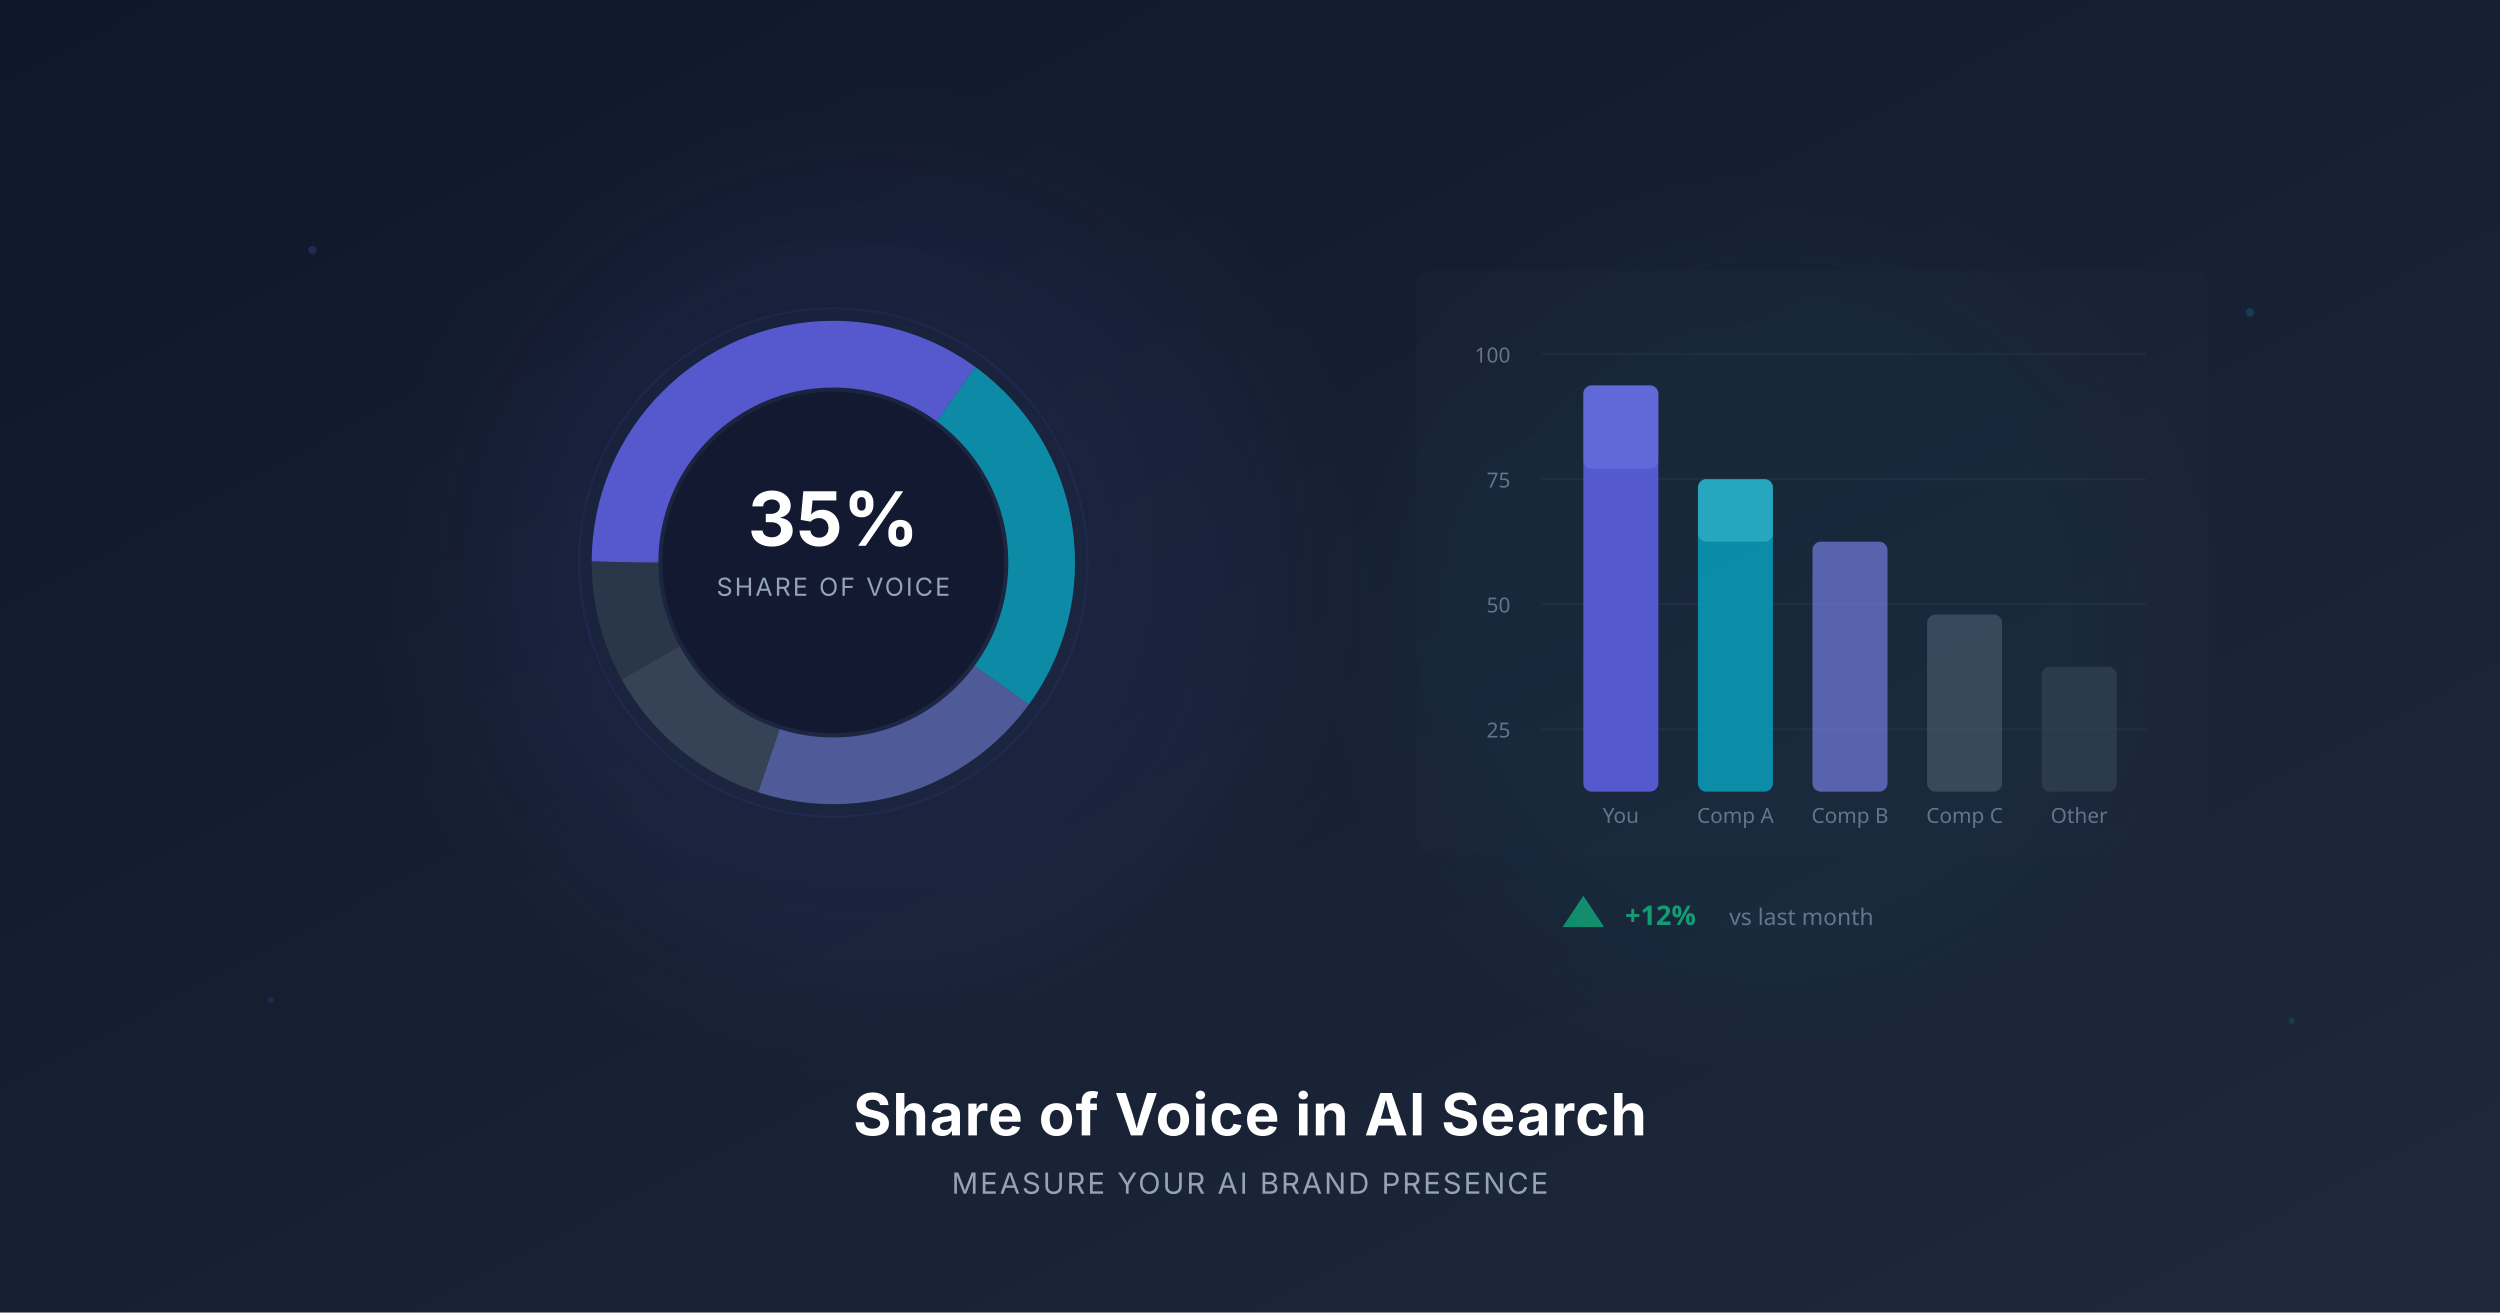
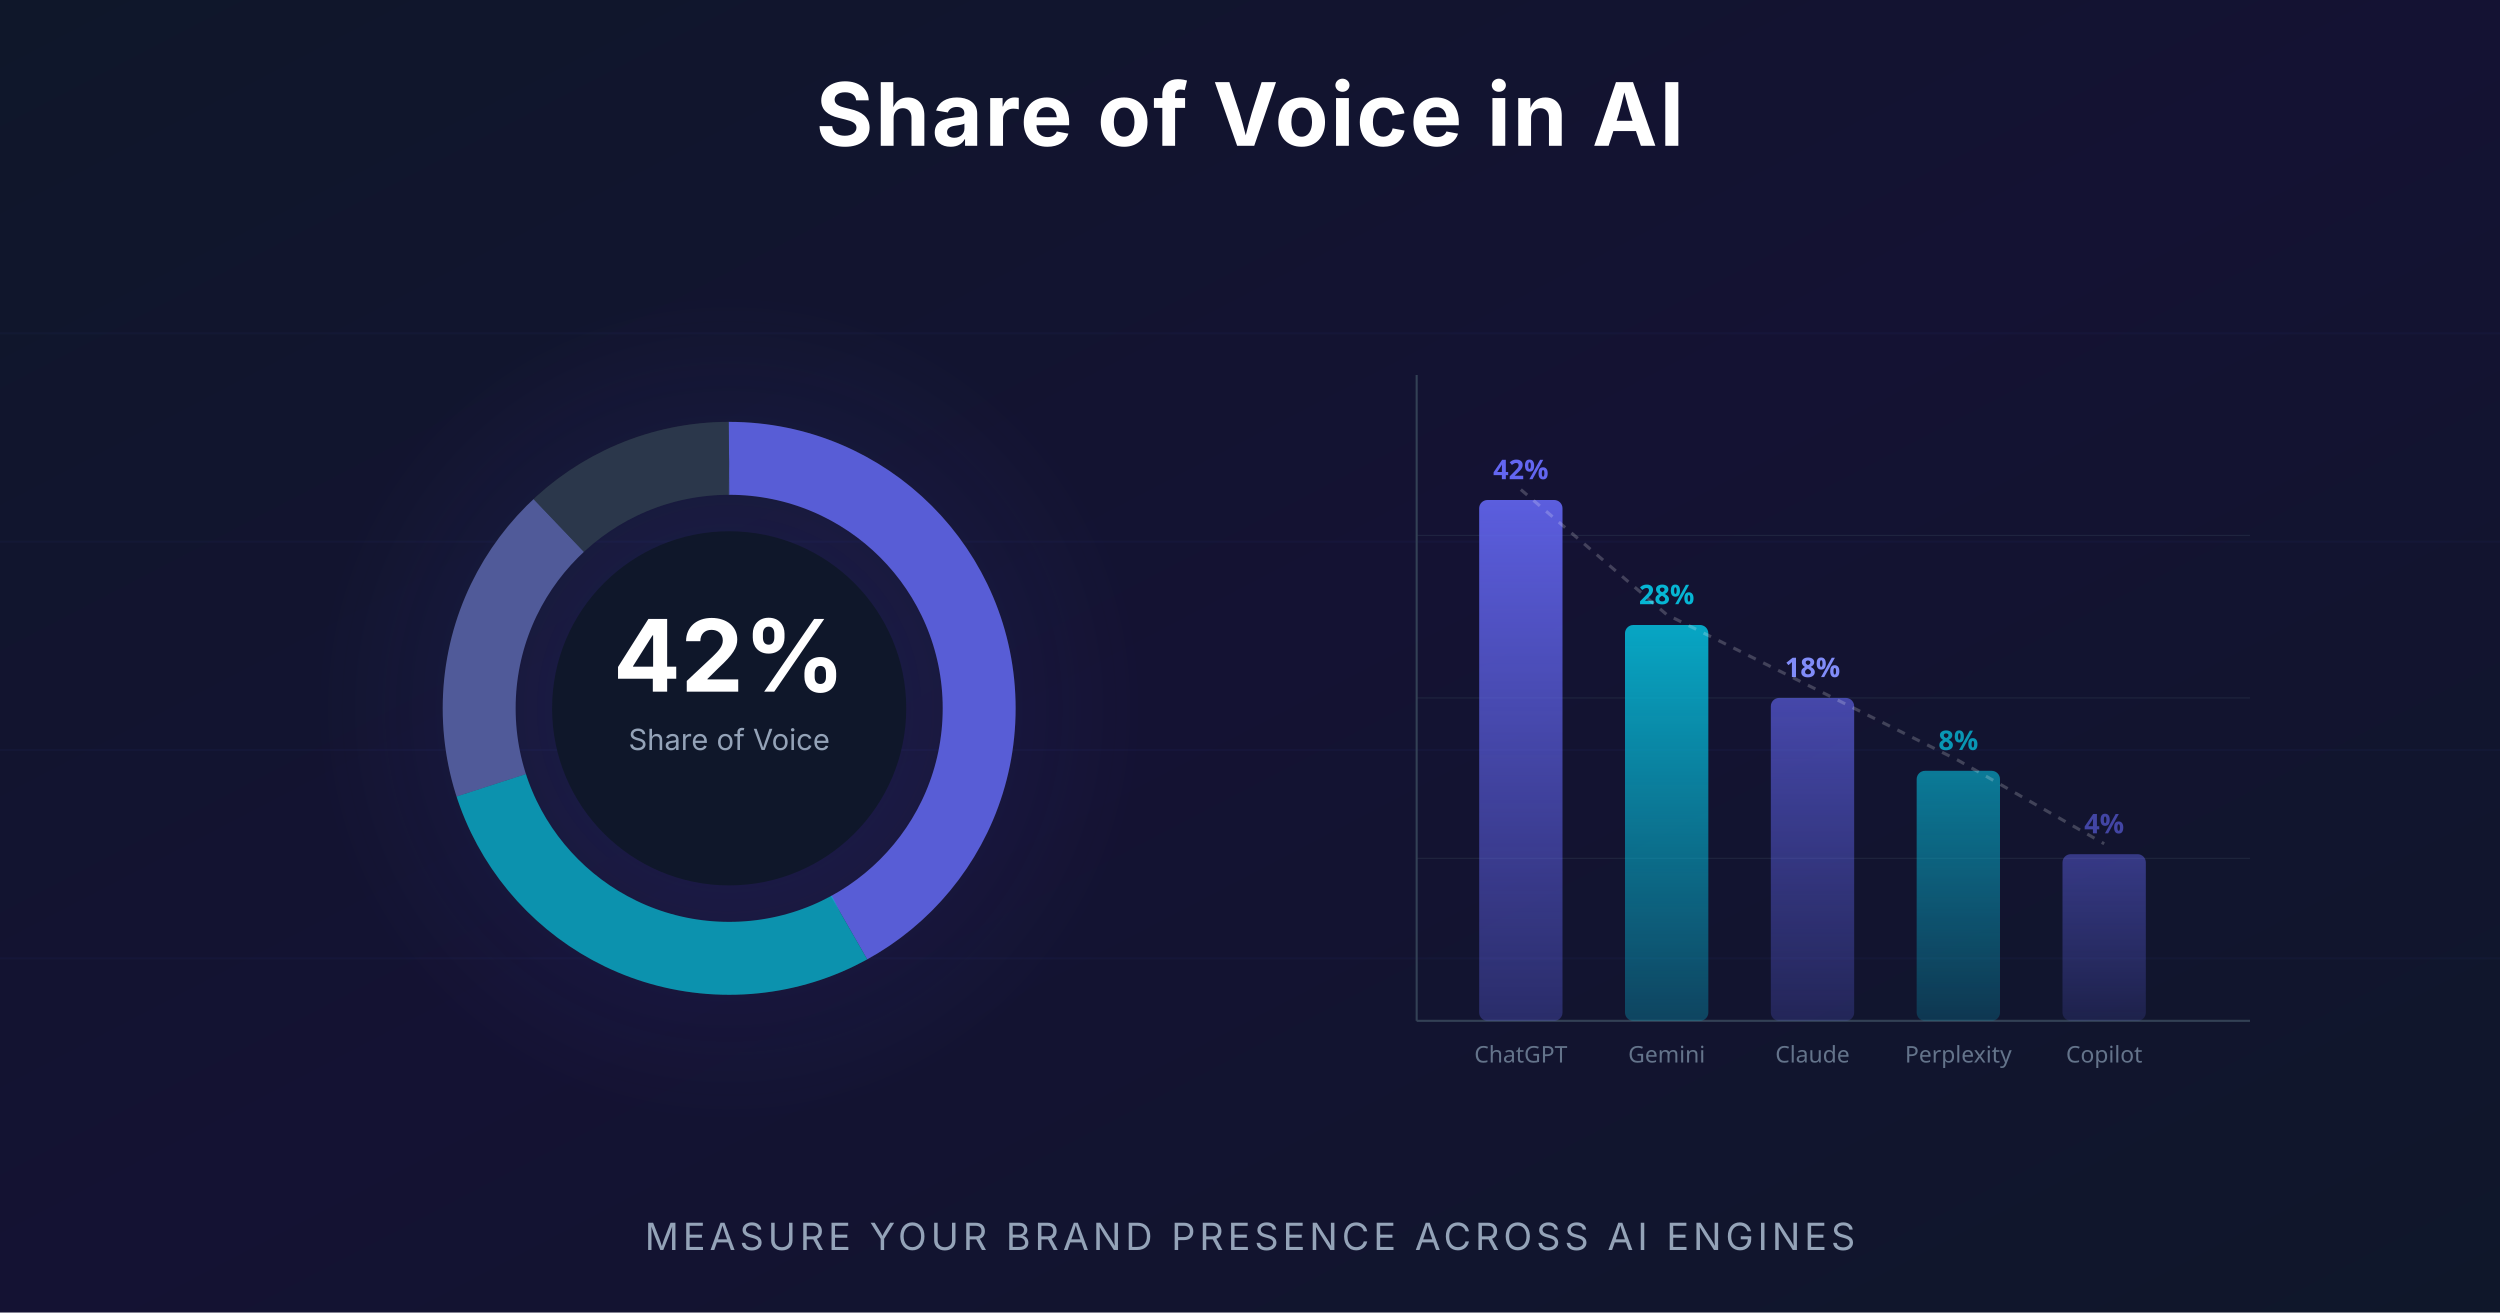
- <svg xmlns="http://www.w3.org/2000/svg" width="1200" height="630" viewBox="0 0 1200 630">
+ <svg xmlns="http://www.w3.org/2000/svg" viewBox="0 0 1200 630" width="1200" height="630">
  <defs>
    <linearGradient id="bg" x1="0%" y1="0%" x2="100%" y2="100%">
      <stop offset="0%" stop-color="#0f172a" />
-       <stop offset="100%" stop-color="#1e293b" />
+       <stop offset="50%" stop-color="#141233" />
+       <stop offset="100%" stop-color="#0f172a" />
    </linearGradient>
-     <filter id="glow">
-       <feGaussianBlur stdDeviation="25" />
-     </filter>
+     <linearGradient id="bar1" x1="0%" y1="100%" x2="0%" y2="0%">
+       <stop offset="0%" stop-color="#6366f1" stop-opacity="0.3" />
+       <stop offset="100%" stop-color="#6366f1" stop-opacity="0.9" />
+     </linearGradient>
+     <linearGradient id="bar2" x1="0%" y1="100%" x2="0%" y2="0%">
+       <stop offset="0%" stop-color="#06b6d4" stop-opacity="0.3" />
+       <stop offset="100%" stop-color="#06b6d4" stop-opacity="0.9" />
+     </linearGradient>
+     <radialGradient id="donut-glow" cx="50%" cy="50%" r="50%">
+       <stop offset="0%" stop-color="#6366f1" stop-opacity="0.15" />
+       <stop offset="100%" stop-color="#6366f1" stop-opacity="0" />
+     </radialGradient>
  </defs>
  <rect width="1200" height="630" fill="url(#bg)" />
-   <circle cx="420" cy="280" r="200" fill="#6366f1" opacity="0.05" filter="url(#glow)" />
-   <circle cx="850" cy="300" r="180" fill="#06b6d4" opacity="0.04" filter="url(#glow)" />
-   <g transform="translate(400, 270)">
-     <circle cx="0" cy="0" r="130" fill="#6366f1" opacity="0.04" filter="url(#glow)" />
-     <circle cx="0" cy="0" r="100" fill="none" stroke="#1e293b" stroke-width="32" />
-     <circle cx="0" cy="0" r="100" fill="none" stroke="#6366f1" stroke-width="32" stroke-opacity="0.8" stroke-dasharray="220 408.4" stroke-dashoffset="157" transform="rotate(-90)" />
-     <circle cx="0" cy="0" r="100" fill="none" stroke="#06b6d4" stroke-width="32" stroke-opacity="0.7" stroke-dasharray="157 471.4" stroke-dashoffset="-63" transform="rotate(-90)" />
-     <circle cx="0" cy="0" r="100" fill="none" stroke="#818cf8" stroke-width="32" stroke-opacity="0.5" stroke-dasharray="125.6 502.8" stroke-dashoffset="-220" transform="rotate(-90)" />
-     <circle cx="0" cy="0" r="100" fill="none" stroke="#475569" stroke-width="32" stroke-opacity="0.6" stroke-dasharray="75.4 553" stroke-dashoffset="-345.6" transform="rotate(-90)" />
-     <circle cx="0" cy="0" r="100" fill="none" stroke="#334155" stroke-width="32" stroke-opacity="0.6" stroke-dasharray="50.3 578.1" stroke-dashoffset="-421" transform="rotate(-90)" />
-     <circle cx="0" cy="0" r="82" fill="#0f172a" />
-     <circle cx="0" cy="0" r="82" fill="#6366f1" opacity="0.03" />
-     <text x="0" y="-8" text-anchor="middle" font-family="system-ui, -apple-system, sans-serif" font-size="36" font-weight="700" fill="white">35%</text>
-     <text x="0" y="16" text-anchor="middle" font-family="system-ui, -apple-system, sans-serif" font-size="12" font-weight="400" fill="#94a3b8" letter-spacing="1">SHARE OF VOICE</text>
-     <circle cx="0" cy="0" r="122" fill="none" stroke="#6366f1" stroke-opacity="0.08" stroke-width="1" />
+   <g stroke="#6366f1" stroke-opacity="0.04" stroke-width="1">
+     <line x1="0" y1="160" x2="1200" y2="160" />
+     <line x1="0" y1="260" x2="1200" y2="260" />
+     <line x1="0" y1="360" x2="1200" y2="360" />
+     <line x1="0" y1="460" x2="1200" y2="460" />
  </g>
-   <g transform="translate(680, 130)">
-     <rect x="0" y="0" width="380" height="280" rx="8" fill="#1e293b" opacity="0.3" />
-     <line x1="60" y1="40" x2="350" y2="40" stroke="#334155" stroke-width="1" stroke-opacity="0.3" />
-     <line x1="60" y1="100" x2="350" y2="100" stroke="#334155" stroke-width="1" stroke-opacity="0.3" />
-     <line x1="60" y1="160" x2="350" y2="160" stroke="#334155" stroke-width="1" stroke-opacity="0.3" />
-     <line x1="60" y1="220" x2="350" y2="220" stroke="#334155" stroke-width="1" stroke-opacity="0.3" />
-     <text x="45" y="44" text-anchor="end" font-family="system-ui, sans-serif" font-size="10" fill="#64748b">100</text>
-     <text x="45" y="104" text-anchor="end" font-family="system-ui, sans-serif" font-size="10" fill="#64748b">75</text>
-     <text x="45" y="164" text-anchor="end" font-family="system-ui, sans-serif" font-size="10" fill="#64748b">50</text>
-     <text x="45" y="224" text-anchor="end" font-family="system-ui, sans-serif" font-size="10" fill="#64748b">25</text>
-     <rect x="80" y="55" width="36" height="195" rx="4" fill="#6366f1" opacity="0.8" />
-     <rect x="80" y="55" width="36" height="40" rx="4" fill="#818cf8" opacity="0.3" />
-     <rect x="135" y="100" width="36" height="150" rx="4" fill="#06b6d4" opacity="0.7" />
-     <rect x="135" y="100" width="36" height="30" rx="4" fill="#67e8f9" opacity="0.3" />
-     <rect x="190" y="130" width="36" height="120" rx="4" fill="#818cf8" opacity="0.6" />
-     <rect x="245" y="165" width="36" height="85" rx="4" fill="#475569" opacity="0.7" />
-     <rect x="300" y="190" width="36" height="60" rx="4" fill="#334155" opacity="0.7" />
-     <text x="98" y="265" text-anchor="middle" font-family="system-ui, sans-serif" font-size="10" fill="#64748b">You</text>
-     <text x="153" y="265" text-anchor="middle" font-family="system-ui, sans-serif" font-size="10" fill="#64748b">Comp A</text>
-     <text x="208" y="265" text-anchor="middle" font-family="system-ui, sans-serif" font-size="10" fill="#64748b">Comp B</text>
-     <text x="263" y="265" text-anchor="middle" font-family="system-ui, sans-serif" font-size="10" fill="#64748b">Comp C</text>
-     <text x="318" y="265" text-anchor="middle" font-family="system-ui, sans-serif" font-size="10" fill="#64748b">Other</text>
+   <ellipse cx="350" cy="340" rx="200" ry="200" fill="url(#donut-glow)" />
+   <g transform="translate(350, 340)">
+     <circle cx="0" cy="0" r="120" fill="none" stroke="#1e293b" stroke-width="35" />
+     <circle cx="0" cy="0" r="120" fill="none" stroke="#6366f1" stroke-width="35" opacity="0.85" stroke-dasharray="317 437" stroke-dashoffset="0" transform="rotate(-90)" />
+     <circle cx="0" cy="0" r="120" fill="none" stroke="#06b6d4" stroke-width="35" opacity="0.75" stroke-dasharray="211 543" stroke-dashoffset="-317" transform="rotate(-90)" />
+     <circle cx="0" cy="0" r="120" fill="none" stroke="#818cf8" stroke-width="35" opacity="0.5" stroke-dasharray="136 618" stroke-dashoffset="-528" transform="rotate(-90)" />
+     <circle cx="0" cy="0" r="120" fill="none" stroke="#334155" stroke-width="35" opacity="0.6" stroke-dasharray="90 664" stroke-dashoffset="-664" transform="rotate(-90)" />
+     <circle cx="0" cy="0" r="85" fill="#0f172a" />
+     <text x="0" y="-8" text-anchor="middle" font-family="system-ui, -apple-system, sans-serif" font-size="48" font-weight="700" fill="white">
+       42%
+     </text>
+     <text x="0" y="20" text-anchor="middle" font-family="system-ui, -apple-system, sans-serif" font-size="14" fill="#94a3b8">
+       Share of Voice
+     </text>
  </g>
-   <g transform="translate(750, 430)">
-     <polygon points="0,15 10,0 20,15" fill="#10b981" opacity="0.7" />
-     <text x="30" y="14" font-family="system-ui, sans-serif" font-size="13" font-weight="600" fill="#10b981" opacity="0.8">+12%</text>
-     <text x="80" y="14" font-family="system-ui, sans-serif" font-size="11" fill="#64748b">vs last month</text>
+   <g transform="translate(680, 180)">
+     <line x1="0" y1="0" x2="0" y2="310" stroke="#334155" stroke-width="1" />
+     <line x1="0" y1="310" x2="400" y2="310" stroke="#334155" stroke-width="1" />
+     <line x1="0" y1="77" x2="400" y2="77" stroke="#334155" stroke-width="0.5" opacity="0.4" />
+     <line x1="0" y1="155" x2="400" y2="155" stroke="#334155" stroke-width="0.5" opacity="0.4" />
+     <line x1="0" y1="232" x2="400" y2="232" stroke="#334155" stroke-width="0.5" opacity="0.4" />
+     <rect x="30" y="60" width="40" height="250" rx="4" fill="url(#bar1)" />
+     <rect x="100" y="120" width="40" height="190" rx="4" fill="url(#bar2)" />
+     <rect x="170" y="155" width="40" height="155" rx="4" fill="url(#bar1)" opacity="0.7" />
+     <rect x="240" y="190" width="40" height="120" rx="4" fill="url(#bar2)" opacity="0.7" />
+     <rect x="310" y="230" width="40" height="80" rx="4" fill="url(#bar1)" opacity="0.5" />
+     <text x="50" y="330" text-anchor="middle" font-family="system-ui, sans-serif" font-size="11" fill="#64748b">ChatGPT</text>
+     <text x="120" y="330" text-anchor="middle" font-family="system-ui, sans-serif" font-size="11" fill="#64748b">Gemini</text>
+     <text x="190" y="330" text-anchor="middle" font-family="system-ui, sans-serif" font-size="11" fill="#64748b">Claude</text>
+     <text x="260" y="330" text-anchor="middle" font-family="system-ui, sans-serif" font-size="11" fill="#64748b">Perplexity</text>
+     <text x="330" y="330" text-anchor="middle" font-family="system-ui, sans-serif" font-size="11" fill="#64748b">Copilot</text>
+     <text x="50" y="50" text-anchor="middle" font-family="system-ui, sans-serif" font-size="13" font-weight="600" fill="#6366f1">42%</text>
+     <text x="120" y="110" text-anchor="middle" font-family="system-ui, sans-serif" font-size="13" font-weight="600" fill="#06b6d4">28%</text>
+     <text x="190" y="145" text-anchor="middle" font-family="system-ui, sans-serif" font-size="13" font-weight="600" fill="#818cf8">18%</text>
+     <text x="260" y="180" text-anchor="middle" font-family="system-ui, sans-serif" font-size="13" font-weight="600" fill="#06b6d4" opacity="0.8">8%</text>
+     <text x="330" y="220" text-anchor="middle" font-family="system-ui, sans-serif" font-size="13" font-weight="600" fill="#6366f1" opacity="0.6">4%</text>
+     <polyline points="50,55 120,115 190,150 260,185 330,225" fill="none" stroke="white" stroke-width="1.5" opacity="0.2" stroke-dasharray="4,4" />
  </g>
-   <circle cx="150" cy="120" r="2" fill="#6366f1" opacity="0.2" />
-   <circle cx="1080" cy="150" r="2" fill="#06b6d4" opacity="0.2" />
-   <circle cx="130" cy="480" r="1.5" fill="#6366f1" opacity="0.15" />
-   <circle cx="1100" cy="490" r="1.5" fill="#06b6d4" opacity="0.15" />
-   <text x="600" y="545" text-anchor="middle" font-family="system-ui, -apple-system, sans-serif" font-size="28" font-weight="700" fill="white" letter-spacing="0.5">Share of Voice in AI Search</text>
-   <text x="600" y="573" text-anchor="middle" font-family="system-ui, -apple-system, sans-serif" font-size="14" font-weight="400" fill="#94a3b8" letter-spacing="1">MEASURE YOUR AI BRAND PRESENCE</text>
+   <text x="600" y="70" text-anchor="middle" font-family="system-ui, -apple-system, sans-serif" font-size="42" font-weight="700" fill="white" letter-spacing="1">
+     Share of Voice in AI
+   </text>
+   <text x="600" y="600" text-anchor="middle" font-family="system-ui, -apple-system, sans-serif" font-size="18" fill="#94a3b8" letter-spacing="2">
+     MEASURE YOUR BRAND PRESENCE ACROSS AI ENGINES
+   </text>
</svg>
